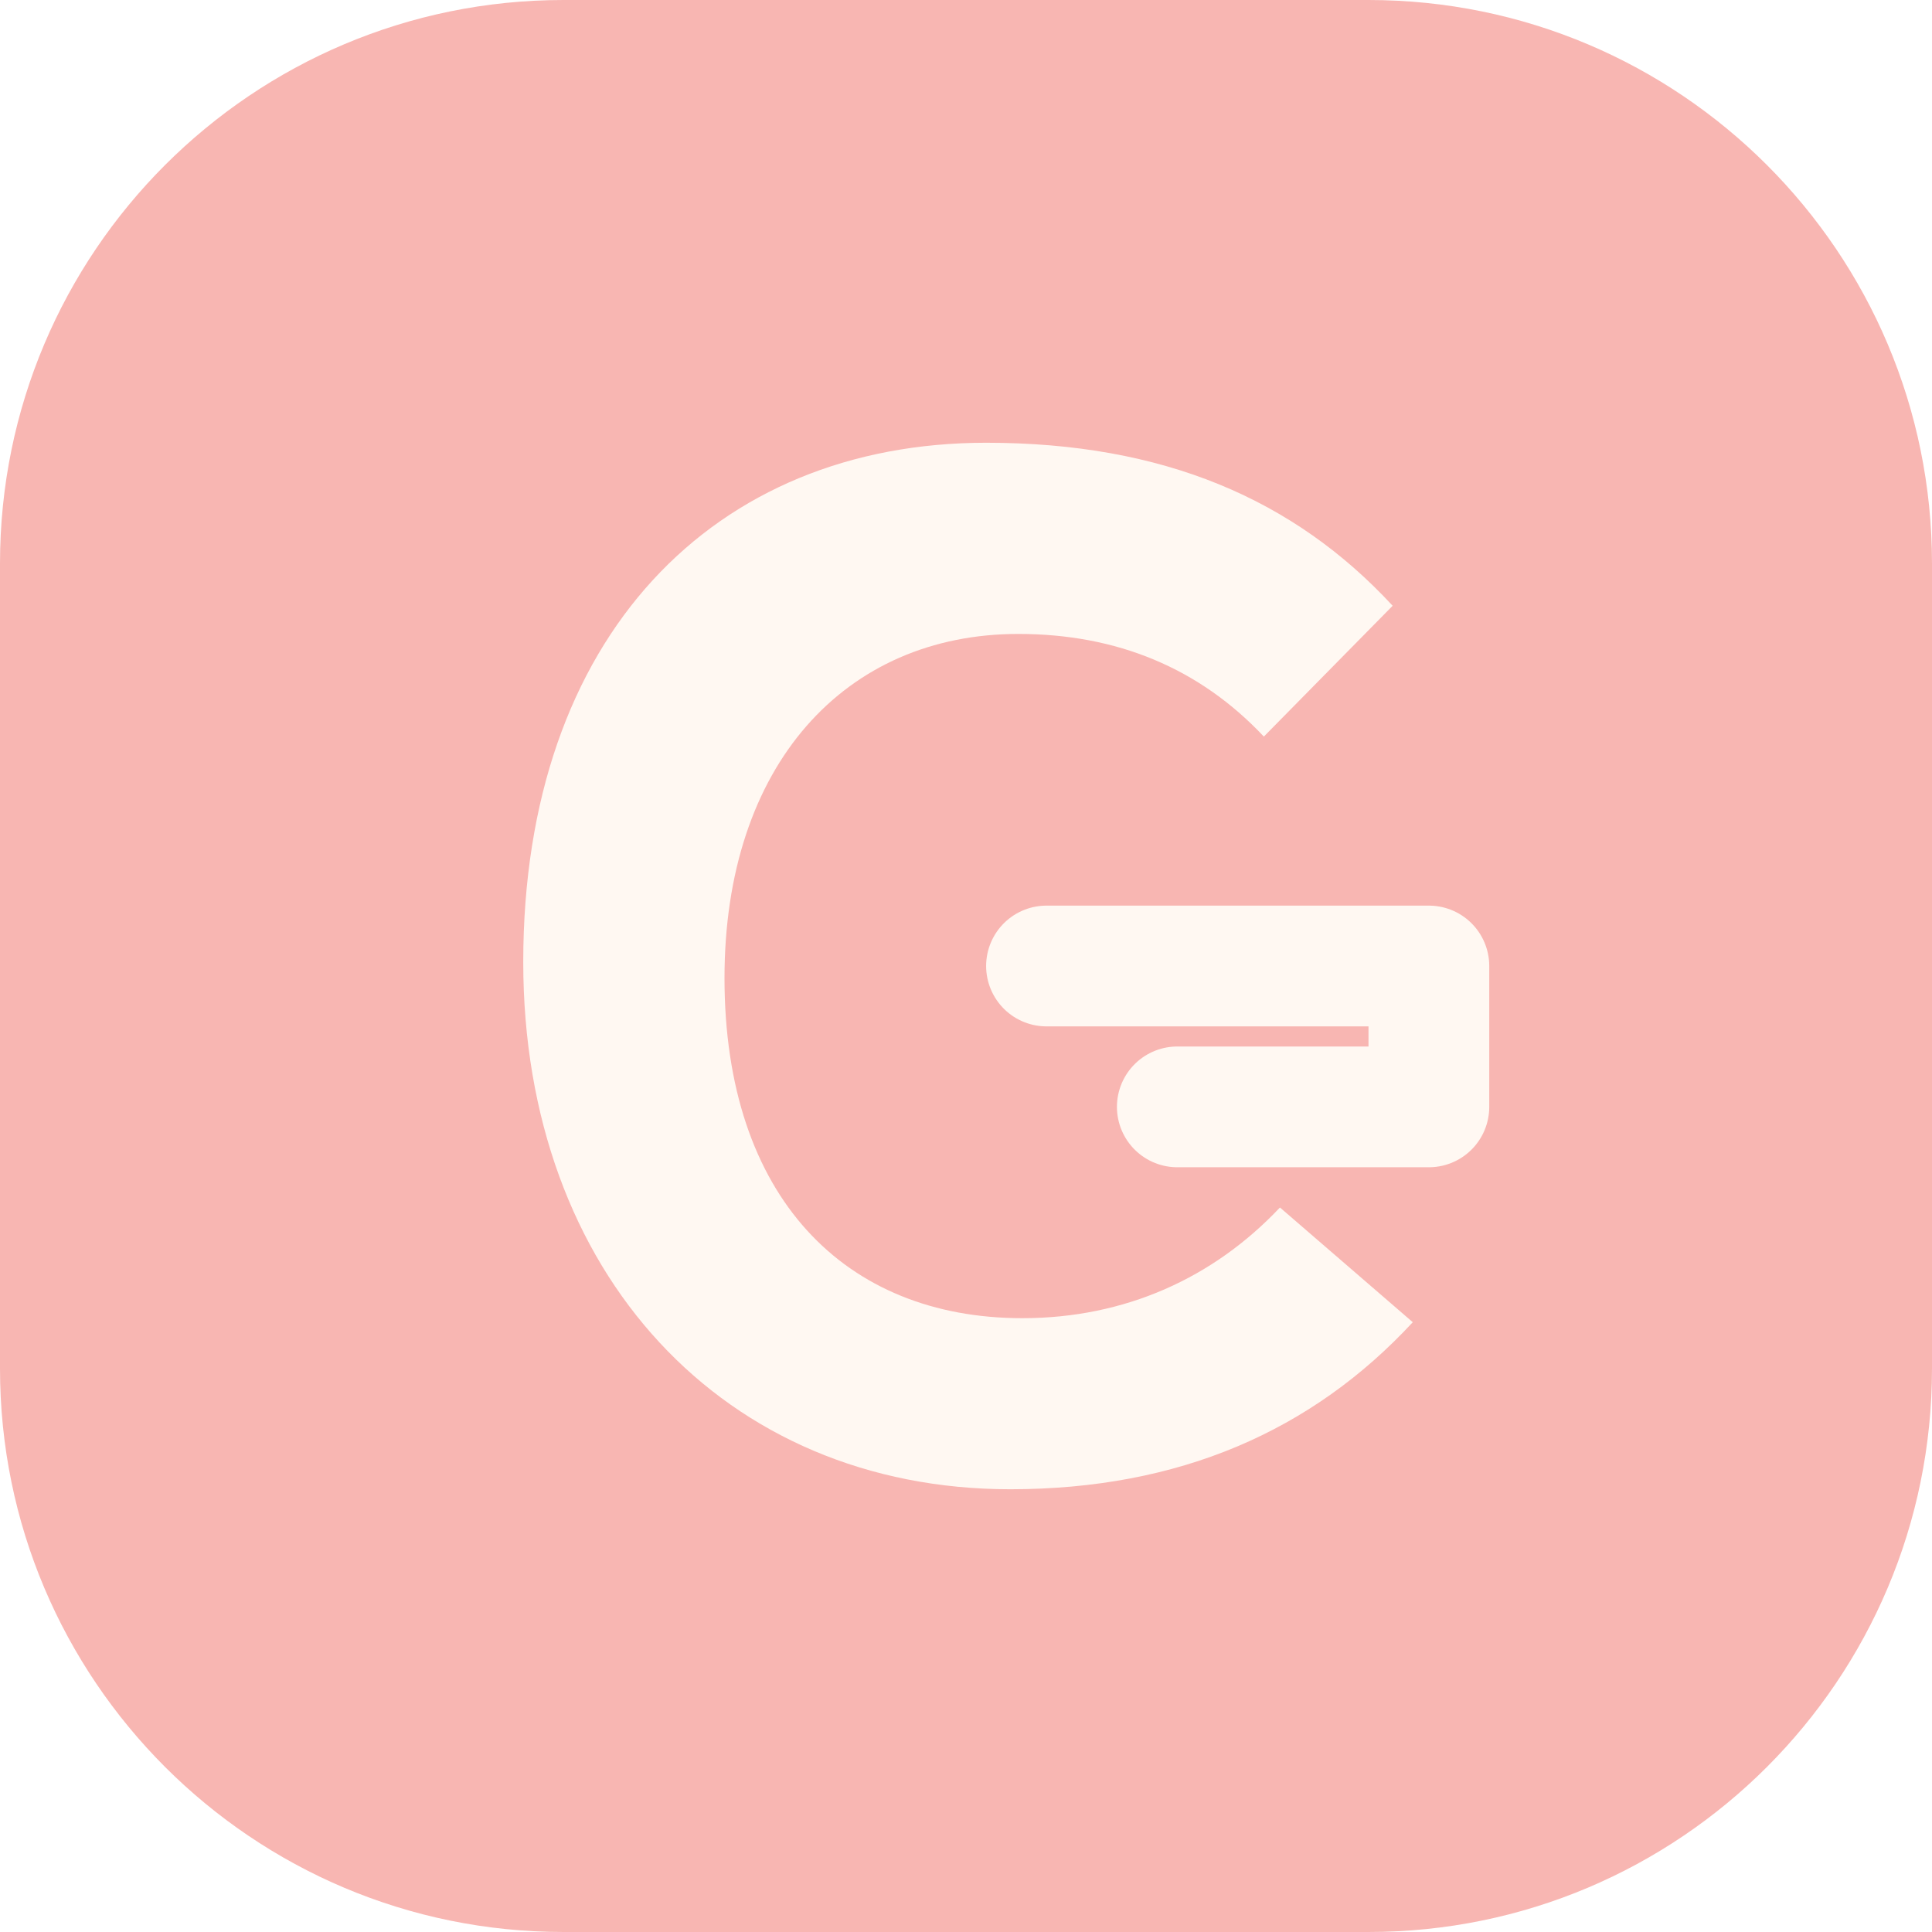
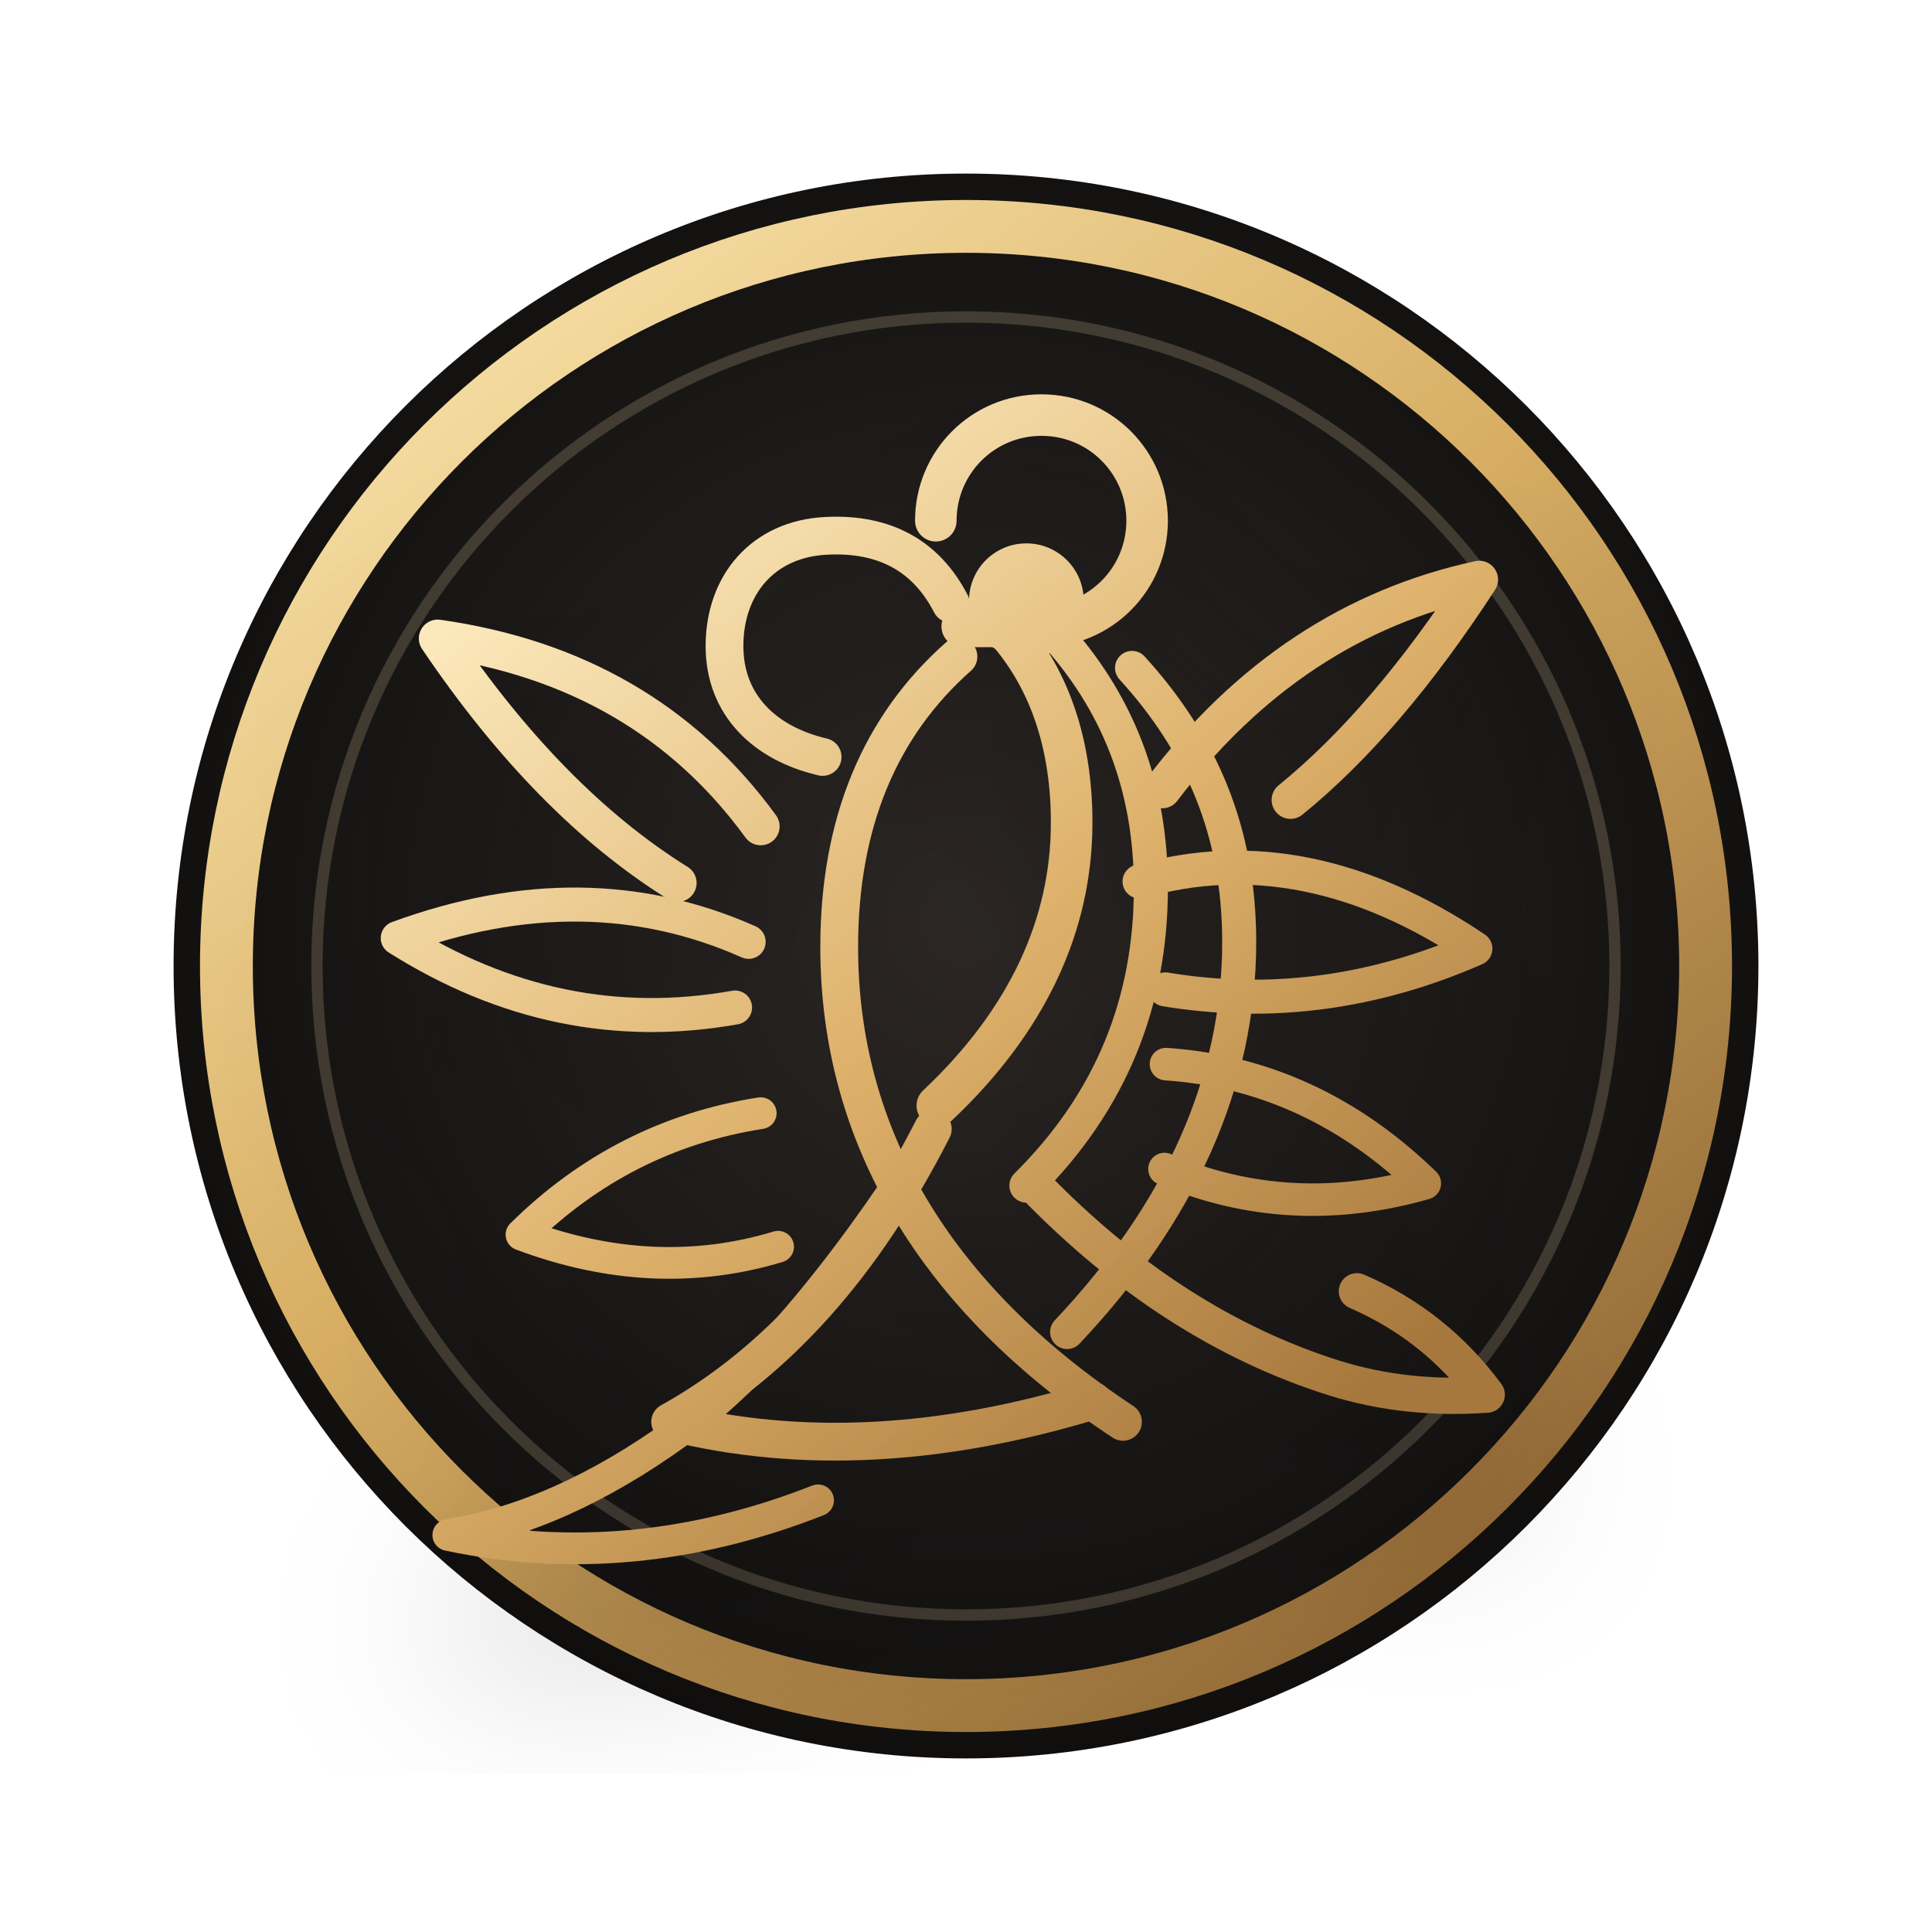
- <svg xmlns="http://www.w3.org/2000/svg" width="96" height="96" viewBox="0 0 96 96" fill="none">
-   <rect width="96" height="96" rx="28" fill="#F8B6B2" />
-   <path d="M49 22C35.5 22 26 31.6 26 47.8C26 63.3 36 74 50.2 74C58.6 74 65.2 71.1 70.2 65.7L63.6 60C60.3 63.5 55.9 65.5 50.8 65.5C42 65.5 36 59.5 36 48.6C36 38 42 31.5 50.6 31.5C55.5 31.5 59.6 33.2 62.8 36.6L69.2 30.1C64.3 24.8 57.8 22 49 22Z" fill="#FFF8F2" />
-   <path d="M52 48H71V55H58.5" stroke="#FFF8F2" stroke-width="6" stroke-linecap="round" stroke-linejoin="round" />
+ <svg xmlns="http://www.w3.org/2000/svg" width="256" height="256" viewBox="0 0 256 256" fill="none">
+   <defs>
+     <radialGradient id="glow" cx="0" cy="0" r="1" gradientUnits="userSpaceOnUse" gradientTransform="translate(128 122) rotate(90) scale(116)">
+       <stop stop-color="#2F2A28" />
+       <stop offset="1" stop-color="#0F0E0D" />
+     </radialGradient>
+     <linearGradient id="gold" x1="58" y1="36" x2="196" y2="218" gradientUnits="userSpaceOnUse">
+       <stop stop-color="#F8E1A8" />
+       <stop offset="0.45" stop-color="#D7AE63" />
+       <stop offset="1" stop-color="#8F6634" />
+     </linearGradient>
+     <linearGradient id="goldSoft" x1="73" y1="58" x2="176" y2="188" gradientUnits="userSpaceOnUse">
+       <stop stop-color="#FFF0C7" />
+       <stop offset="0.55" stop-color="#DDB06A" />
+       <stop offset="1" stop-color="#A7783D" />
+     </linearGradient>
+     <filter id="shadow" x="27" y="21" width="202" height="214" filterUnits="userSpaceOnUse" color-interpolation-filters="sRGB">
+       <feDropShadow dx="0" dy="12" stdDeviation="12" flood-color="#000000" flood-opacity="0.3" />
+     </filter>
+   </defs>
+   <circle cx="128" cy="128" r="105" fill="url(#glow)" />
+   <circle cx="128" cy="128" r="98" stroke="url(#gold)" stroke-width="7" />
+   <circle cx="128" cy="128" r="86" stroke="rgba(255,235,187,0.18)" stroke-width="1.5" />
+   <g filter="url(#shadow)" stroke="url(#goldSoft)" stroke-linecap="round" stroke-linejoin="round">
+     <path d="M124 69C124 61.3 130.2 55 138 55C145.8 55 152 61.3 152 69C152 76.7 145.8 83 138 83H127.5" stroke-width="5.5" />
+     <path d="M126 80C122.8 73.8 117.4 70.6 109.5 71C101.1 71.4 96 77.5 96 85.6C96 93.4 101.3 98.5 109 100.3" stroke-width="5" />
+     <path d="M132 82C138.5 88.6 142 97.6 142 109C142 122.5 136.2 135.2 124.2 146.5" stroke-width="5.5" />
+     <path d="M127 87C116.6 96.2 111.2 109 111.2 125.5C111.2 150.4 123.8 171.9 148.8 188.4" stroke-width="5" />
+     <path d="M139.4 83.5C148.1 92.9 152.5 104.2 152.5 117.6C152.5 132.8 147.2 146 136 157.1" stroke-width="4.5" />
+     <path d="M150 88.5C159.2 98.6 164.2 110.2 164.2 124.8C164.2 143.3 156.5 160.5 141.4 176.5" stroke-width="4.5" />
+     <path d="M123.6 149.6C114.4 167.6 103 180.5 88.8 188.4C106 192.7 124.7 191.7 144.8 185.6" stroke-width="5" />
+     <path d="M122.8 151.2C111.2 169.3 100.2 182.2 89.8 189.8C79.4 197.3 69.3 201.8 59.4 203.4C75.5 206.8 91.9 205.3 108.4 198.8" stroke-width="4.2" />
+     <path d="M137 157C149.2 169.6 162.5 178.1 176.8 182.6C183.2 184.6 190 185.3 197 184.8C192.4 178.6 186.7 174.1 179.8 171.1" stroke-width="4.8" />
+     <path d="M154 104.6C165.4 89.6 179.4 80.4 196 76.8C187.8 89.4 179.5 99.1 171 106" stroke-width="5" />
+     <path d="M151 116.8C165.6 112.6 180.5 115.6 195.5 125.7C182 131.6 168.3 133.4 154.4 131.1" stroke-width="4.5" />
+     <path d="M154.5 141C167.5 141.9 178.9 147.2 188.8 156.8C176.9 160.2 165.4 159.6 154.3 154.9" stroke-width="4.3" />
+     <path d="M100.8 109.5C90.6 95.5 76.3 87.2 58 84.6C67.8 99.1 78.4 109.9 89.8 117" stroke-width="5" />
+     <path d="M99.2 124.8C84.8 118.4 69.3 118.2 52.7 124.3C66.8 133.2 81.7 136.3 97.4 133.5" stroke-width="4.5" />
+     <path d="M100.8 147.5C88.6 149.4 78 154.8 69.1 163.6C80.8 168 92.2 168.5 103.1 165.2" stroke-width="4.2" />
+   </g>
+   <path d="M136 72C140.2 72 143.6 75.4 143.6 79.6C143.6 83.8 140.2 87.2 136 87.2C131.8 87.2 128.4 83.8 128.4 79.6C128.4 75.4 131.8 72 136 72Z" fill="url(#goldSoft)" />
</svg>
